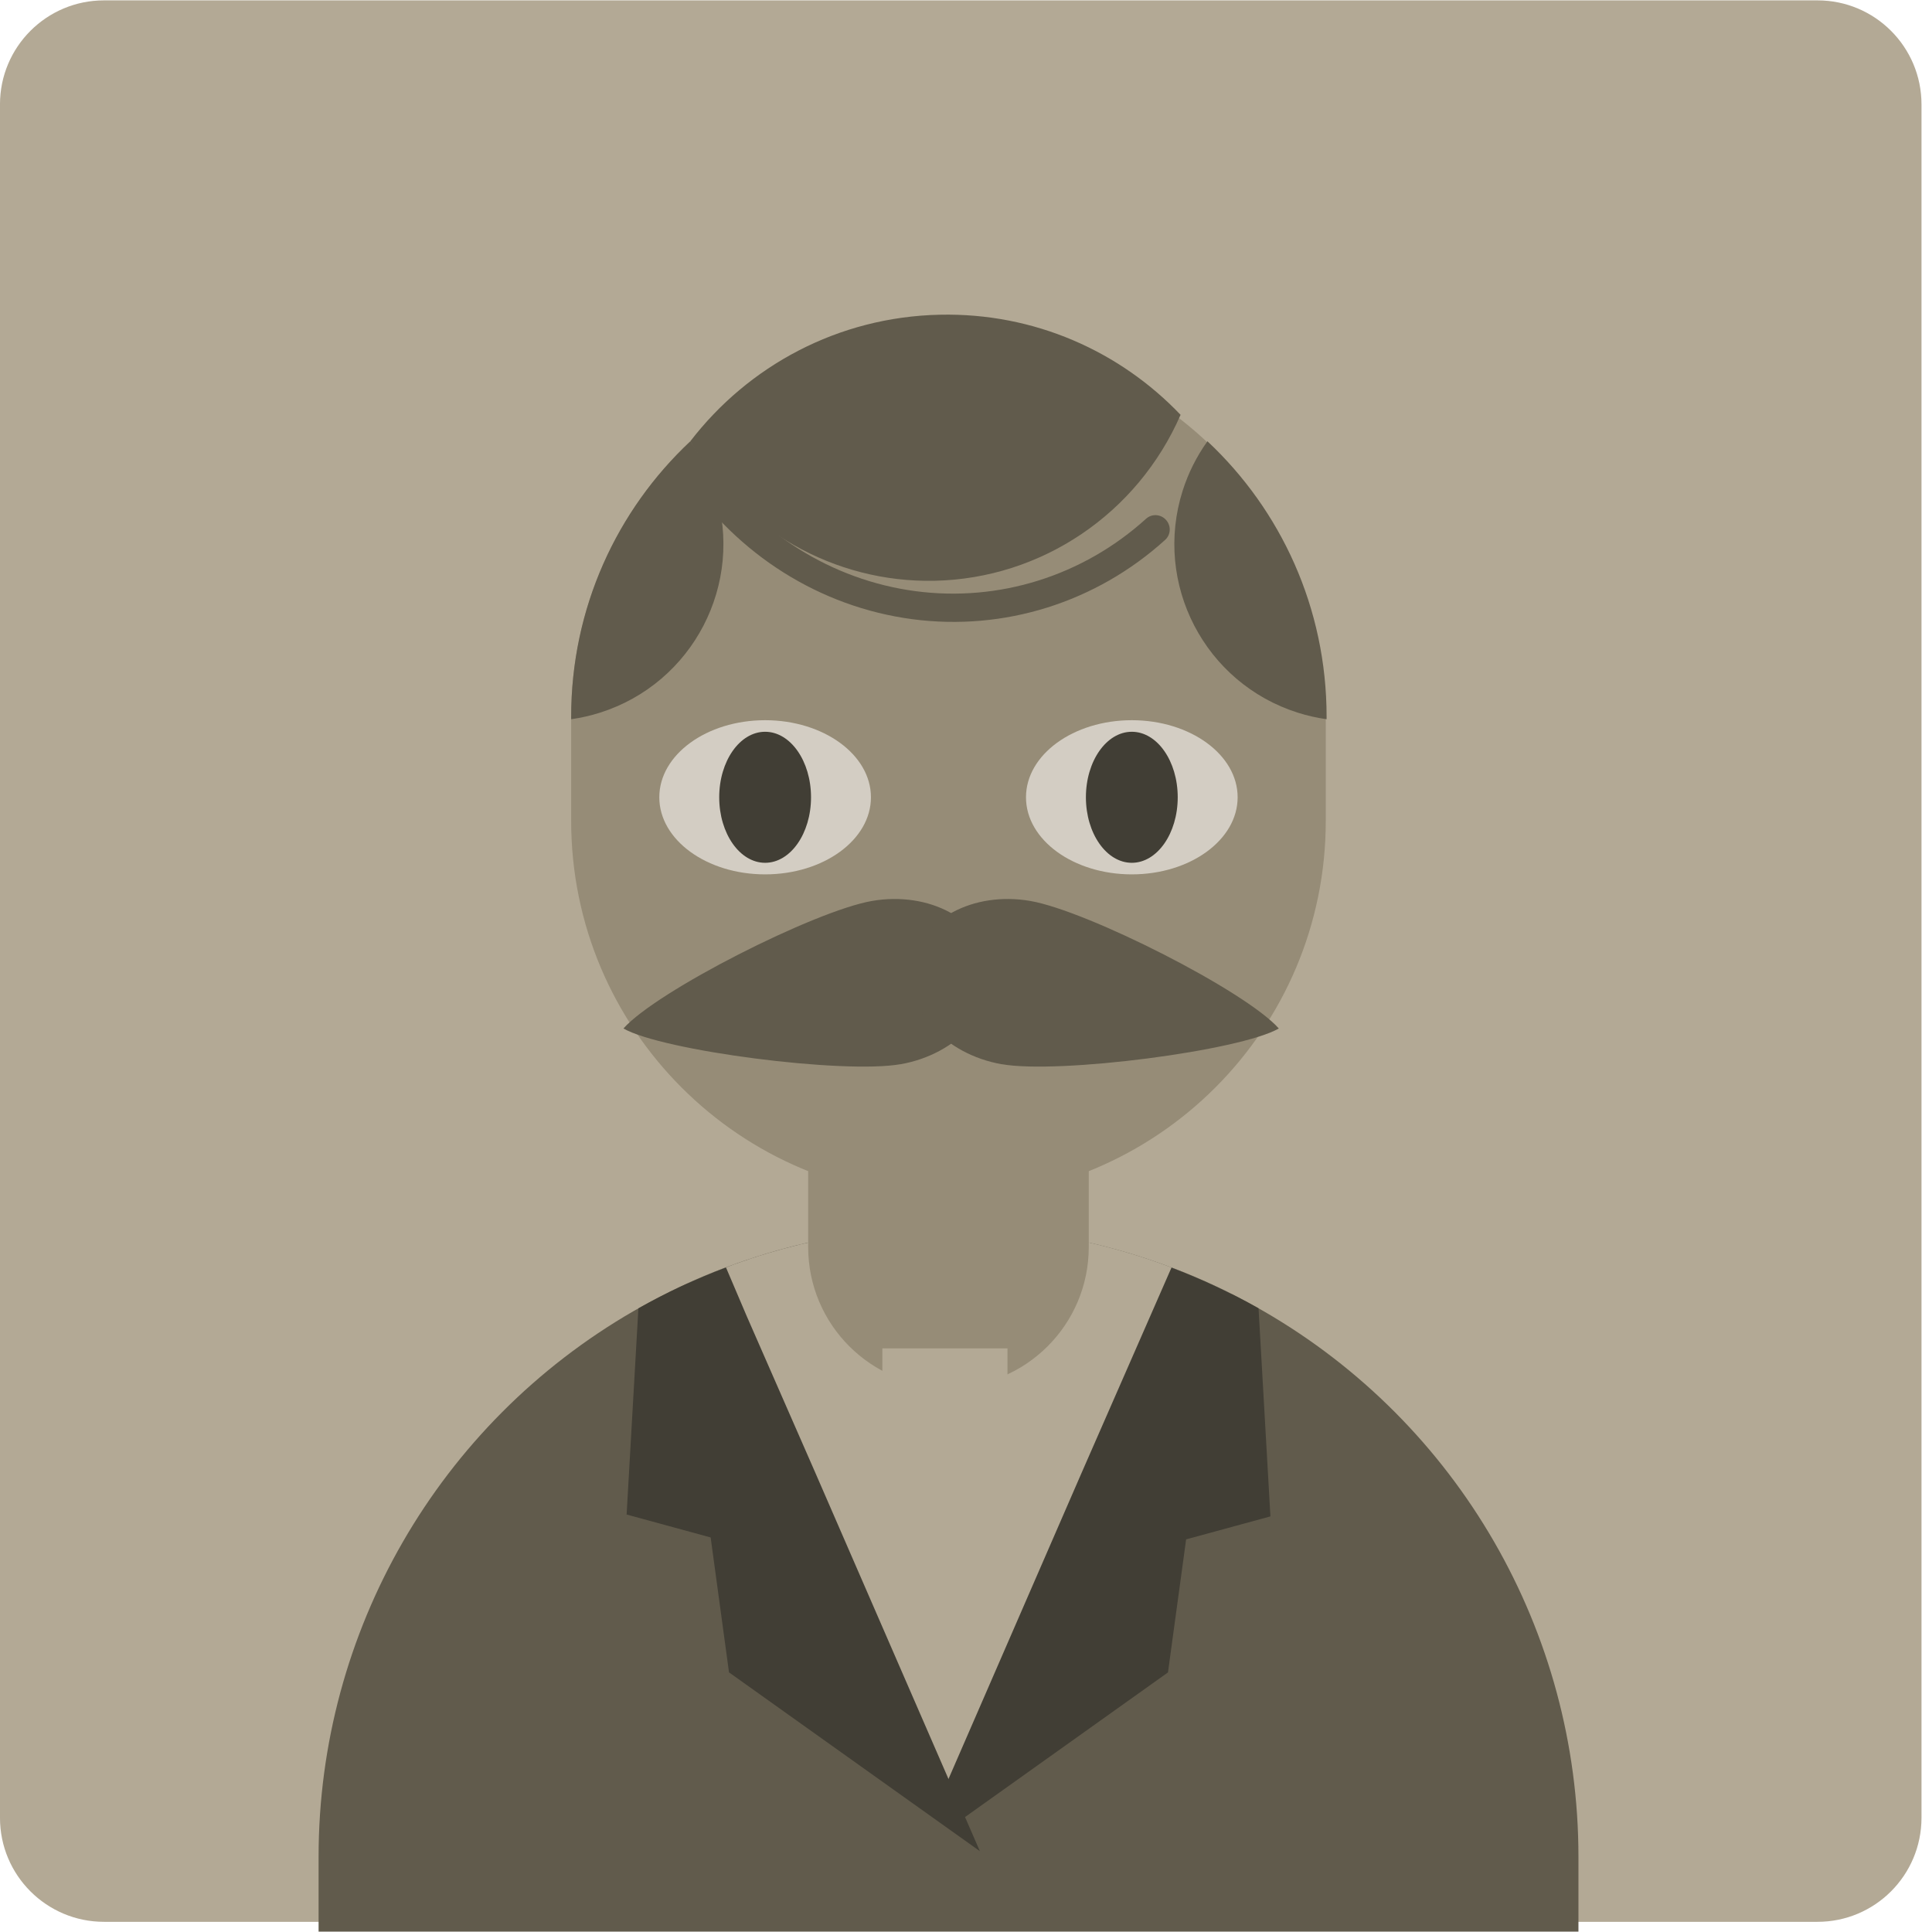
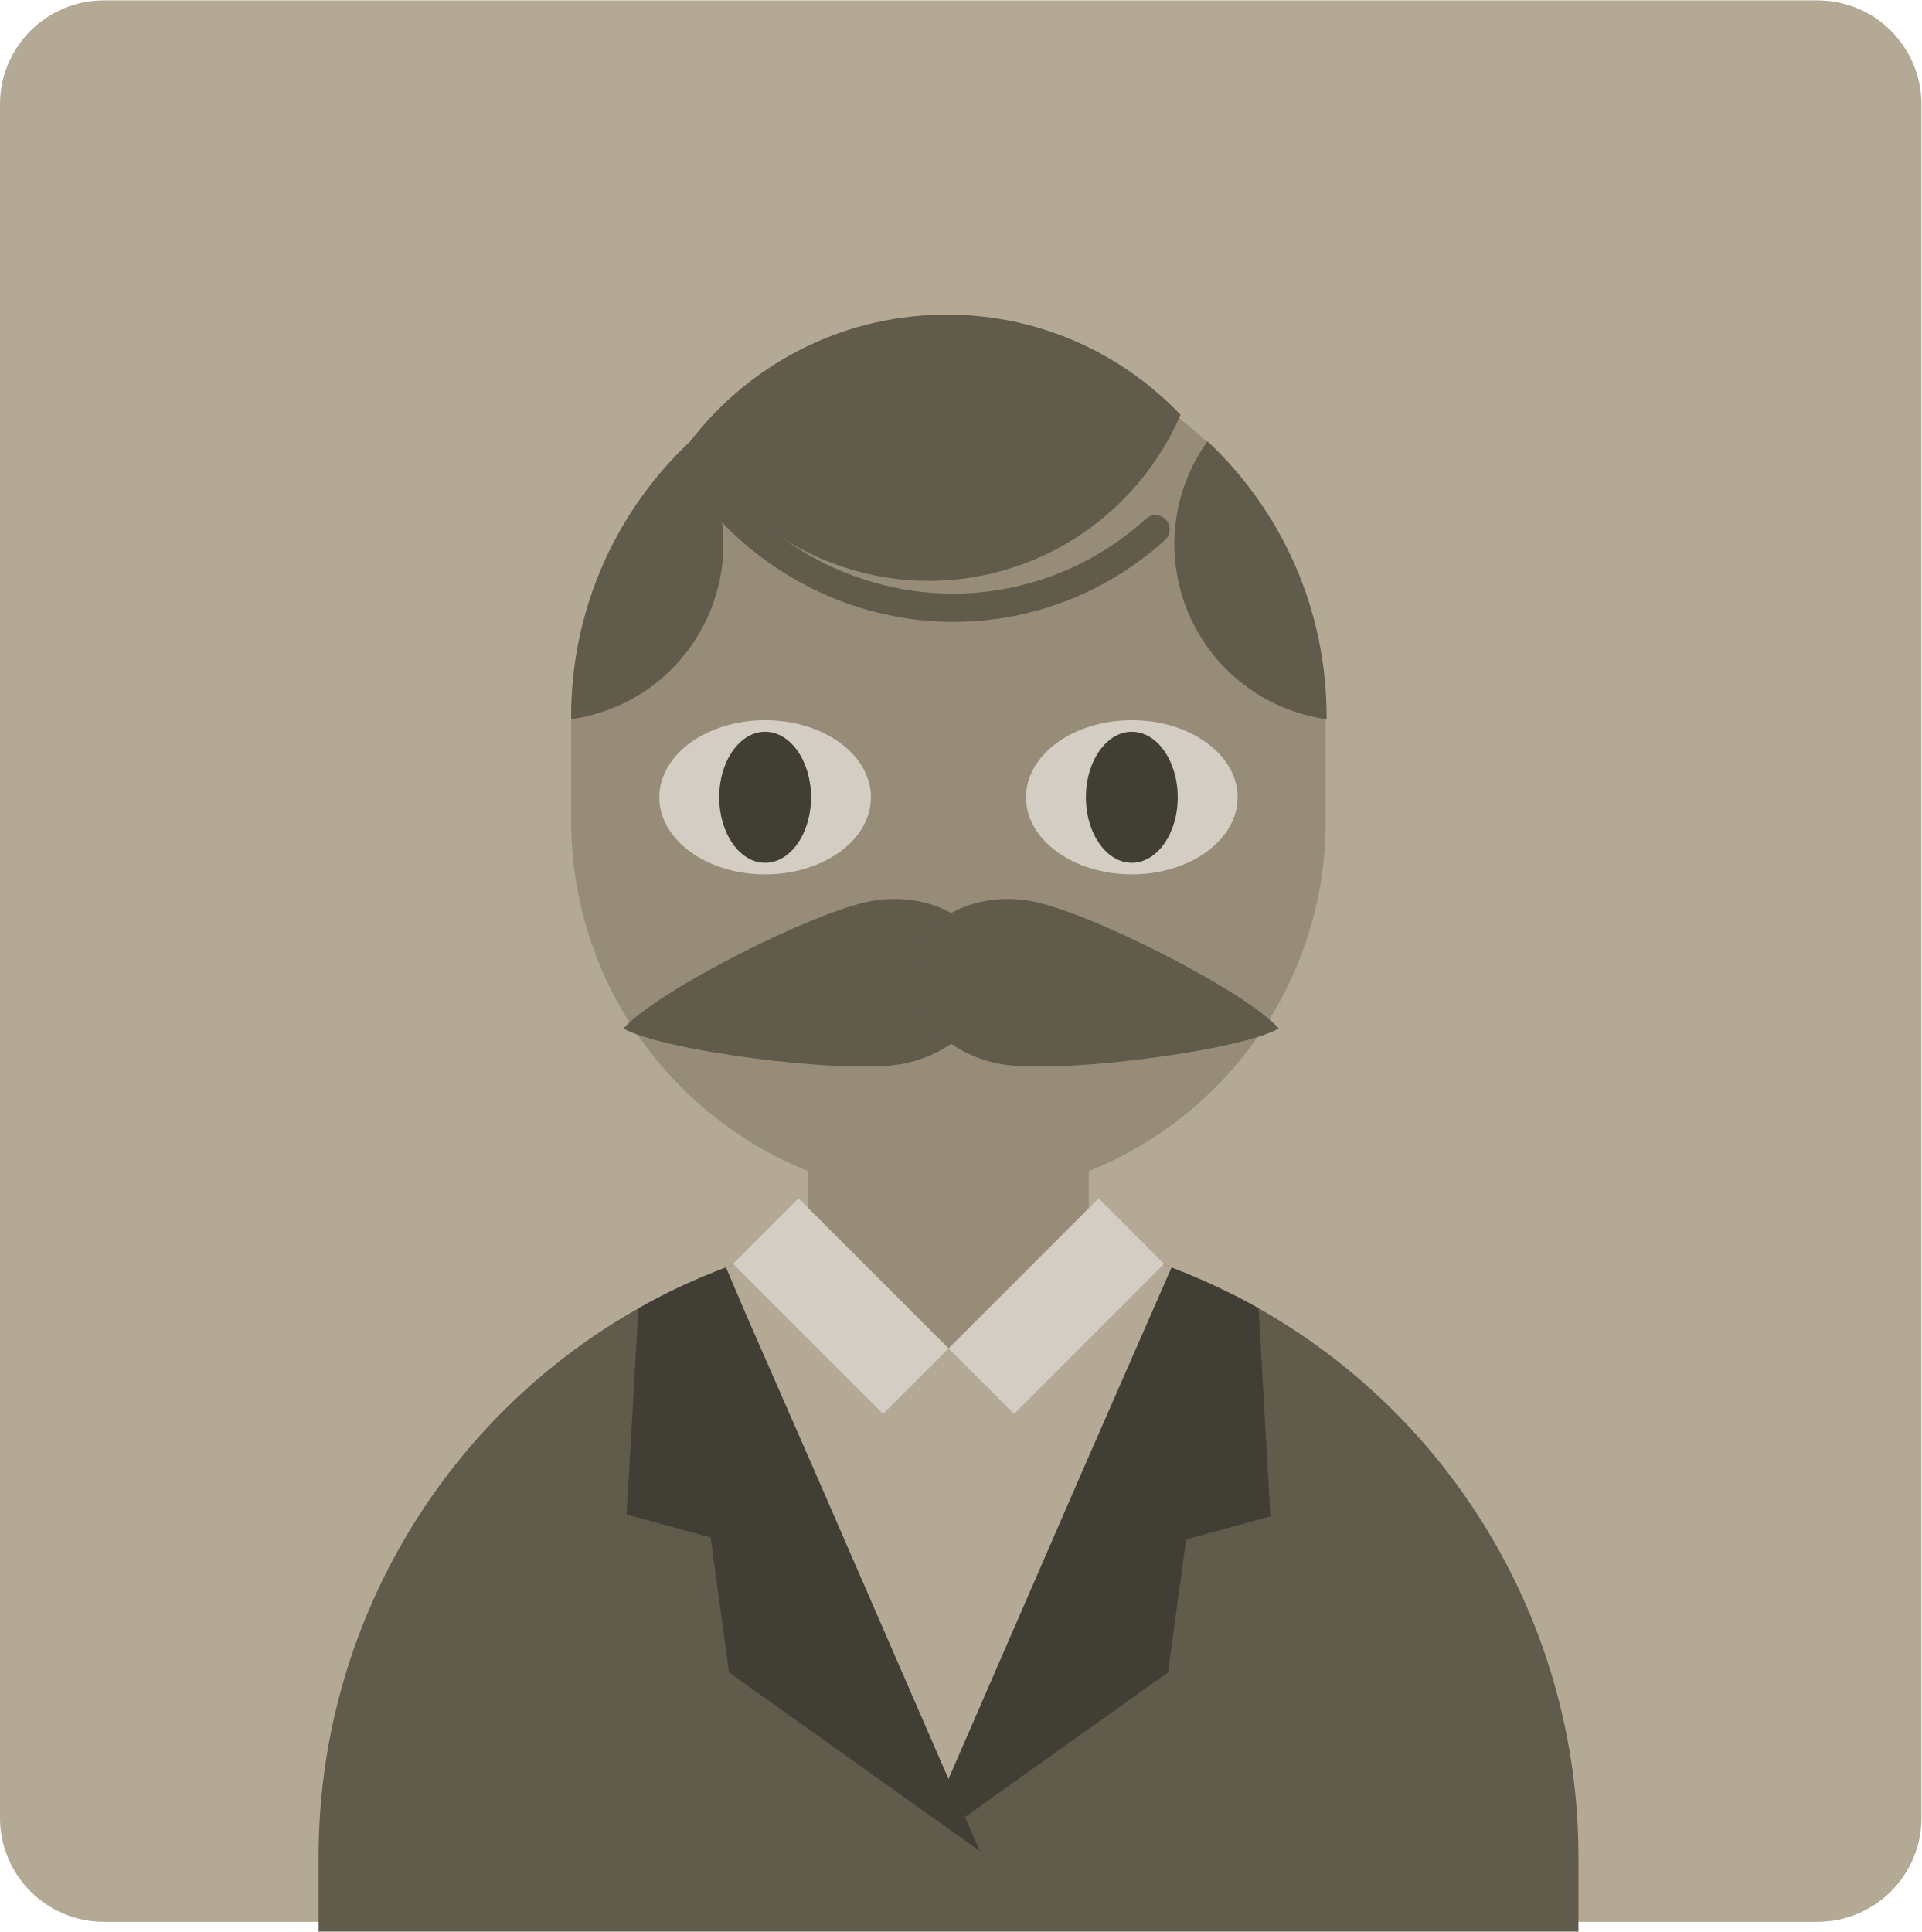
- <svg xmlns="http://www.w3.org/2000/svg" xmlns:ns1="http://www.openswatchbook.org/uri/2009/osb" xmlns:xlink="http://www.w3.org/1999/xlink" id="svg8" version="1.1" viewBox="0 0 37.042 37.231" height="1.466in" width="1.458in">
+ <svg xmlns="http://www.w3.org/2000/svg" xmlns:xlink="http://www.w3.org/1999/xlink" id="svg8" version="1.1" viewBox="0 0 37.042 37.231" height="1.466in" width="1.458in">
  <defs id="defs2">
    <linearGradient id="7" gradientTransform="matrix(0,0,0,0,-192.3187,38.64163)">
      <stop style="stop-color:#b3a995;stop-opacity:1;" offset="0" id="stop2624" />
    </linearGradient>
    <linearGradient id="6" gradientTransform="matrix(2.959833,0,0,4.648278,-971.1937,-788.492)">
      <stop style="stop-color:#a19a86;stop-opacity:1;" offset="0" id="stop2980" />
    </linearGradient>
    <linearGradient id="8" gradientTransform="matrix(0,0,0,0,20.9488,-188.2151)">
      <stop style="stop-color:#c9c2b5;stop-opacity:1;" offset="0" id="stop2972" />
    </linearGradient>
-     <linearGradient id="9" ns1:paint="solid" gradientTransform="matrix(0,0,0,0,-2.924025,229.7012)">
+     <linearGradient id="9" gradientTransform="matrix(0,0,0,0,-2.924025,229.7012)">
      <stop style="stop-color:#d3cdc3;stop-opacity:1;" offset="0" id="stop2966" />
    </linearGradient>
    <linearGradient id="4" gradientTransform="scale(1.336911,0.7479928)" x1="41.053" y1="37.348" x2="59.219" y2="37.348" gradientUnits="userSpaceOnUse">
      <stop style="stop-color:#7e7867;stop-opacity:1;" offset="0" id="stop2597" />
    </linearGradient>
    <linearGradient id="2" x1="-86.011" y1="-24.381" x2="-66.572" y2="-24.381" gradientUnits="userSpaceOnUse">
      <stop style="stop-color:#4f4b41;stop-opacity:1;" offset="0" id="stop3000" />
    </linearGradient>
    <linearGradient id="6-0" x1="-86.011" y1="-24.381" x2="-78.78" y2="-24.381" gradientUnits="userSpaceOnUse">
      <stop style="stop-color:#a19a86;stop-opacity:1;" offset="0" id="stop2980-3" />
    </linearGradient>
    <linearGradient id="2-4" gradientTransform="matrix(0,0,0,0,-123.6929,-377.7422)">
      <stop style="stop-color:#4f4b41;stop-opacity:1;" offset="0" id="stop3000-6" />
    </linearGradient>
    <linearGradient id="4-6" gradientTransform="matrix(0,0,0,0,-114.9655,-519.4565)">
      <stop style="stop-color:#7e7867;stop-opacity:1;" offset="0" id="stop2597-7" />
    </linearGradient>
    <linearGradient id="4-8" gradientTransform="matrix(1.336912,0,0,0.7479926,-20.14841,114.3486)" x1="104.709" y1="37.486" x2="122.875" y2="37.486" gradientUnits="userSpaceOnUse">
      <stop style="stop-color:#7e7867;stop-opacity:1;" offset="0" id="stop2597-8" />
    </linearGradient>
    <linearGradient id="7-8" x1="177.415" y1="4.945" x2="214.456" y2="4.945" gradientUnits="userSpaceOnUse" gradientTransform="translate(-36.49428,139.4933)">
      <stop style="stop-color:#b3a995;stop-opacity:1;" offset="0" id="stop2624-3" />
    </linearGradient>
    <linearGradient id="1" gradientTransform="matrix(0,0,0,0,138.2613,-799.2997)">
      <stop style="stop-color:#413e35;stop-opacity:1;" offset="0" id="stop3006" />
    </linearGradient>
    <linearGradient id="4-62" gradientTransform="matrix(1.336911,0,0,0.7479929,107.2023,99.03951)" x1="41.092" y1="94.596" x2="59.259" y2="94.596" gradientUnits="userSpaceOnUse">
      <stop style="stop-color:#7e7867;stop-opacity:1;" offset="0" id="stop2597-82" />
    </linearGradient>
    <linearGradient id="8-7" x1="64.6" y1="76.485" x2="65.922" y2="76.485" gradientUnits="userSpaceOnUse" gradientTransform="translate(107.2023,99.03951)">
      <stop style="stop-color:#c9c2b5;stop-opacity:1;" offset="0" id="stop2972-5" />
    </linearGradient>
    <linearGradient id="8-0" x1="103.968" y1="48.521" x2="115.848" y2="48.521" gradientUnits="userSpaceOnUse" gradientTransform="translate(72.27304,90.42636)">
      <stop style="stop-color:#c9c2b5;stop-opacity:1;" offset="0" id="stop2972-6" />
    </linearGradient>
    <linearGradient id="4-1" gradientTransform="matrix(1.336911,0,0,0.7479929,56.54026,111.5704)" x1="105.044" y1="93.979" x2="123.21" y2="93.979" gradientUnits="userSpaceOnUse">
      <stop style="stop-color:#7e7867;stop-opacity:1;" offset="0" id="stop2597-0" />
    </linearGradient>
    <clipPath clipPathUnits="userSpaceOnUse" id="clipPath1380">
      <rect ry="2.005" y="52.26" x="135.909" height="37.042" width="37.042" id="rect1382" style="opacity:1;vector-effect:none;fill:url(#linearGradient1384);fill-opacity:1;stroke:none;stroke-width:0.862;stroke-linecap:round;stroke-linejoin:bevel;stroke-miterlimit:4;stroke-dasharray:none;stroke-dashoffset:0;stroke-opacity:1;paint-order:normal" />
    </clipPath>
    <linearGradient id="3" gradientTransform="scale(3.961524,0.2524281)" x1="55.817" y1="301.759" x2="57.486" y2="301.759" gradientUnits="userSpaceOnUse">
      <stop style="stop-color:#615b4c;stop-opacity:1;" offset="0" id="stop2994" />
    </linearGradient>
    <linearGradient xlink:href="#7" id="linearGradient1233" gradientUnits="userSpaceOnUse" gradientTransform="translate(100.5359,127.7524)" x1="54.811" y1="32.815" x2="91.853" y2="32.815" />
    <linearGradient id="3-0" gradientTransform="matrix(1.888115,1.6826517e-8,0,0.5296288,-10.46745,97.04117)" x1="102.553" y1="60.999" x2="107.574" y2="60.999" gradientUnits="userSpaceOnUse">
      <stop style="stop-color:#615b4c;stop-opacity:1;" offset="0" id="stop2994-7" />
    </linearGradient>
    <linearGradient xlink:href="#7" id="linearGradient3873" gradientTransform="matrix(0.983899,0,0,1.016364,-20.37196,95.26353)" x1="192.075" y1="69.292" x2="202.724" y2="69.292" gradientUnits="userSpaceOnUse" />
    <linearGradient xlink:href="#7" id="linearGradient3875" gradientTransform="matrix(1.231714,0,0,0.8118769,-20.37196,95.26353)" x1="156.472" y1="89.633" x2="158.43" y2="89.633" gradientUnits="userSpaceOnUse" />
  </defs>
  <g id="layer2" style="display:none" transform="translate(-155.3473,-142.047)">
    <rect y="0" x="0" height="279.4" width="215.9" id="rect848" style="opacity:1;vector-effect:none;fill:#fcfcfc;fill-opacity:1;stroke:none;stroke-width:1.624;stroke-linecap:butt;stroke-linejoin:miter;stroke-miterlimit:4;stroke-dasharray:none;stroke-dashoffset:0;stroke-opacity:1;paint-order:markers fill stroke" />
  </g>
  <g id="layer1" transform="translate(-155.3473,-142.047)">
    <rect ry="2.005" y="142.047" x="155.347" height="37.042" width="37.042" id="rect1217" style="opacity:1;vector-effect:none;fill:url(#linearGradient1233);fill-opacity:1;stroke:none;stroke-width:0.862;stroke-linecap:round;stroke-linejoin:bevel;stroke-miterlimit:4;stroke-dasharray:none;stroke-dashoffset:0;stroke-opacity:1;paint-order:normal" />
    <rect style="font-variation-settings:normal;vector-effect:none;fill:#968c77;fill-opacity:1;stroke:none;stroke-width:0.944;stroke-linecap:round;stroke-linejoin:bevel;stroke-miterlimit:4;stroke-dasharray:none;stroke-dashoffset:0;stroke-opacity:1;paint-order:normal;stop-color:#000000" id="rect1219" width="14.547" height="16.552" x="166.358" y="148.585" ry="7.273" />
    <path id="path1221" style="font-variation-settings:normal;vector-effect:none;fill:#615b4c;fill-opacity:1;stroke:none;stroke-width:0.944;stroke-linecap:round;stroke-linejoin:bevel;stroke-miterlimit:4;stroke-dasharray:none;stroke-dashoffset:0;stroke-opacity:1;paint-order:normal;stop-color:#000000" d="m 173.66,165.689 a 12.143,12.143 0 0 0 -6.1,1.627 12.143,12.143 0 0 0 -6.071,10.517 v 1.445 h 24.287 v -1.445 a 12.143,12.143 0 0 0 -6.071,-10.517 12.143,12.143 0 0 0 -6.044,-1.627 z" />
    <path id="path1265" style="fill:url(#linearGradient3873);stroke-width:0.544;stroke-linecap:round;stroke-linejoin:bevel;stop-color:#000000" d="m 173.66,165.689 a 12.143,12.143 0 0 0 -5.049,1.087 c 0.863,1.787 4.516,9.356 4.516,9.44 0,0.095 0.852,0.296 0.852,0.296 l 5.11,-9.529 a 12.143,12.143 0 0 0 -5.429,-1.295 z" />
    <rect style="font-variation-settings:normal;vector-effect:none;fill:#968c77;fill-opacity:1;stroke:none;stroke-width:0.944;stroke-linecap:round;stroke-linejoin:bevel;stroke-miterlimit:4;stroke-dasharray:none;stroke-dashoffset:0;stroke-opacity:1;paint-order:normal;stop-color:#000000" id="rect1223" width="5.409" height="7.765" x="170.927" y="161.02" ry="2.704" />
    <ellipse style="font-variation-settings:normal;vector-effect:none;fill:#d3cdc3;fill-opacity:1;stroke:none;stroke-width:1.027;stroke-linecap:round;stroke-linejoin:bevel;stroke-miterlimit:4;stroke-dasharray:none;stroke-dashoffset:0;stroke-opacity:1;paint-order:normal;stop-color:#000000" id="ellipse1225" cx="170.097" cy="157.41" rx="2.04" ry="1.486" />
    <ellipse style="font-variation-settings:normal;vector-effect:none;fill:#413e35;fill-opacity:1;stroke:none;stroke-width:1.176;stroke-linecap:round;stroke-linejoin:bevel;stroke-miterlimit:4;stroke-dasharray:none;stroke-dashoffset:0;stroke-opacity:1;paint-order:normal;stop-color:#000000" id="ellipse1227" cx="170.097" cy="157.41" rx="0.885" ry="1.263" />
    <ellipse style="font-variation-settings:normal;vector-effect:none;fill:#d3cdc3;fill-opacity:1;stroke:none;stroke-width:1.027;stroke-linecap:round;stroke-linejoin:bevel;stroke-miterlimit:4;stroke-dasharray:none;stroke-dashoffset:0;stroke-opacity:1;paint-order:normal;stop-color:#000000" id="ellipse1229" cx="177.166" cy="157.41" rx="2.04" ry="1.486" />
    <ellipse style="font-variation-settings:normal;vector-effect:none;fill:#413e35;fill-opacity:1;stroke:none;stroke-width:1.176;stroke-linecap:round;stroke-linejoin:bevel;stroke-miterlimit:4;stroke-dasharray:none;stroke-dashoffset:0;stroke-opacity:1;paint-order:normal;stop-color:#000000" id="ellipse1231" cx="177.166" cy="157.41" rx="0.885" ry="1.263" />
    <path id="path1189" style="fill:#615b4c;fill-opacity:1;stroke:none;stroke-width:0.609;stroke-linecap:round;stroke-linejoin:bevel;stroke-miterlimit:4;stroke-dasharray:none;stop-color:#000000" d="m 172.704,162.557 c 1.105,-0.193 1.877,-1.054 1.725,-1.923 -0.152,-0.869 -1.17,-1.417 -2.275,-1.225 -1.105,0.193 -4.146,1.734 -4.788,2.458 0.747,0.43 4.234,0.882 5.338,0.689 z" />
    <path id="path1261" style="fill:#615b4c;fill-opacity:1;stroke-width:0.944;stroke-linecap:round;stroke-linejoin:bevel;stop-color:#000000" d="m 173.464,148.107 c -1.966,0.043 -3.694,0.989 -4.809,2.44 a 5.304,5.365 0 0 0 4.712,2.689 5.304,5.365 0 0 0 4.739,-3.199 c -1.168,-1.225 -2.82,-1.97 -4.642,-1.93 z" />
    <path style="fill:none;stroke:url(#3-0);stroke-width:0.544;stroke-linecap:round;stroke-linejoin:bevel;stroke-miterlimit:4;stroke-dasharray:none;stop-color:#000000" id="path1274" transform="matrix(0.9926942,0.1206576,-0.1028531,0.9946966,0,0)" d="m 192.373,129.72 a 5.984,6.167 0 0 1 -4.49,2.015 5.984,6.167 0 0 1 -4.446,-2.115" />
    <path id="path1311" style="fill:#615b4c;fill-opacity:1;stroke:none;stroke-width:0.609;stroke-linecap:round;stroke-linejoin:bevel;stroke-miterlimit:4;stroke-dasharray:none;stop-color:#000000" d="m 174.662,162.557 c -1.105,-0.193 -1.877,-1.054 -1.725,-1.923 0.152,-0.869 1.17,-1.417 2.275,-1.225 1.105,0.193 4.146,1.734 4.788,2.458 -0.747,0.43 -4.234,0.882 -5.338,0.689 z" />
    <path id="path1314" style="fill:#615b4c;fill-opacity:1;stroke:none;stroke-width:0.544;stroke-linecap:round;stroke-linejoin:bevel;stroke-miterlimit:4;stroke-dasharray:none;stop-color:#000000" d="m 168.655,150.547 c -1.414,1.325 -2.297,3.211 -2.297,5.311 v 0.047 a 3.408,3.408 0 0 0 0.555,-0.126 3.408,3.408 0 0 0 2.22,-4.279 3.408,3.408 0 0 0 -0.477,-0.952 z" />
    <path id="path1243" style="fill:#615b4c;fill-opacity:1;stroke:none;stroke-width:0.544;stroke-linecap:round;stroke-linejoin:bevel;stroke-miterlimit:4;stroke-dasharray:none;stop-color:#000000" d="m 178.624,150.547 c 1.414,1.325 2.297,3.211 2.297,5.311 v 0.047 a 3.408,3.408 0 0 1 -0.555,-0.126 3.408,3.408 0 0 1 -2.22,-4.279 3.408,3.408 0 0 1 0.477,-0.952 z" />
    <path id="path1246" style="fill:#413e35;fill-opacity:1;stroke-width:0.544;stroke-linecap:round;stroke-linejoin:bevel;stop-color:#000000" d="m 177.931,166.476 -1.739,3.971 -2.76,6.348 c 0.159,0.078 0.238,-0.026 0.352,0.393 l 4.079,-2.907 0.35,-2.565 1.625,-0.443 -0.229,-4.011 c -0.538,-0.304 -1.099,-0.567 -1.677,-0.786 z" />
    <path id="path1295" style="fill:#413e35;fill-opacity:1;stroke-width:0.544;stroke-linecap:round;stroke-linejoin:bevel;stop-color:#000000" d="m 169.342,166.473 a 12.143,12.143 0 0 0 -1.688,0.79 l -0.227,3.974 1.62,0.442 0.354,2.601 4.836,3.447 -3.166,-7.281 -1.328,-3.032 z" />
    <rect style="fill:url(#linearGradient3875);stroke-width:0.544;stroke-linecap:round;stroke-linejoin:bevel;stop-color:#000000" id="rect1346" width="2.412" height="1.59" x="172.357" y="168.034" />
-     <rect style="fill:url(#9);stroke-width:0.544;stroke-linecap:round;stroke-linejoin:bevel;stop-color:#000000" id="rect1342" width="4.091" height="1.786" x="3.959" y="241.596" transform="rotate(-45)" />
-     <rect style="fill:url(#9);stroke-width:0.544;stroke-linecap:round;stroke-linejoin:bevel;stop-color:#000000" id="rect1344" width="4.091" height="1.786" x="-241.596" y="-3.959" transform="matrix(-0.7071068,-0.7071068,-0.7071068,0.7071068,0,0)" />
+     <rect style="fill:#d3cdc3;stroke-width:0.544;stroke-linecap:round;stroke-linejoin:bevel;stop-color:#000000;fill-opacity:1" id="rect1342" width="4.091" height="1.786" x="3.959" y="241.596" transform="rotate(-45)" />
+     <rect style="fill:#d3cdc3;stroke-width:0.544;stroke-linecap:round;stroke-linejoin:bevel;stop-color:#000000;fill-opacity:1" id="rect1344" width="4.091" height="1.786" x="-241.596" y="-3.959" transform="matrix(-0.7071068,-0.7071068,-0.7071068,0.7071068,0,0)" />
  </g>
</svg>
